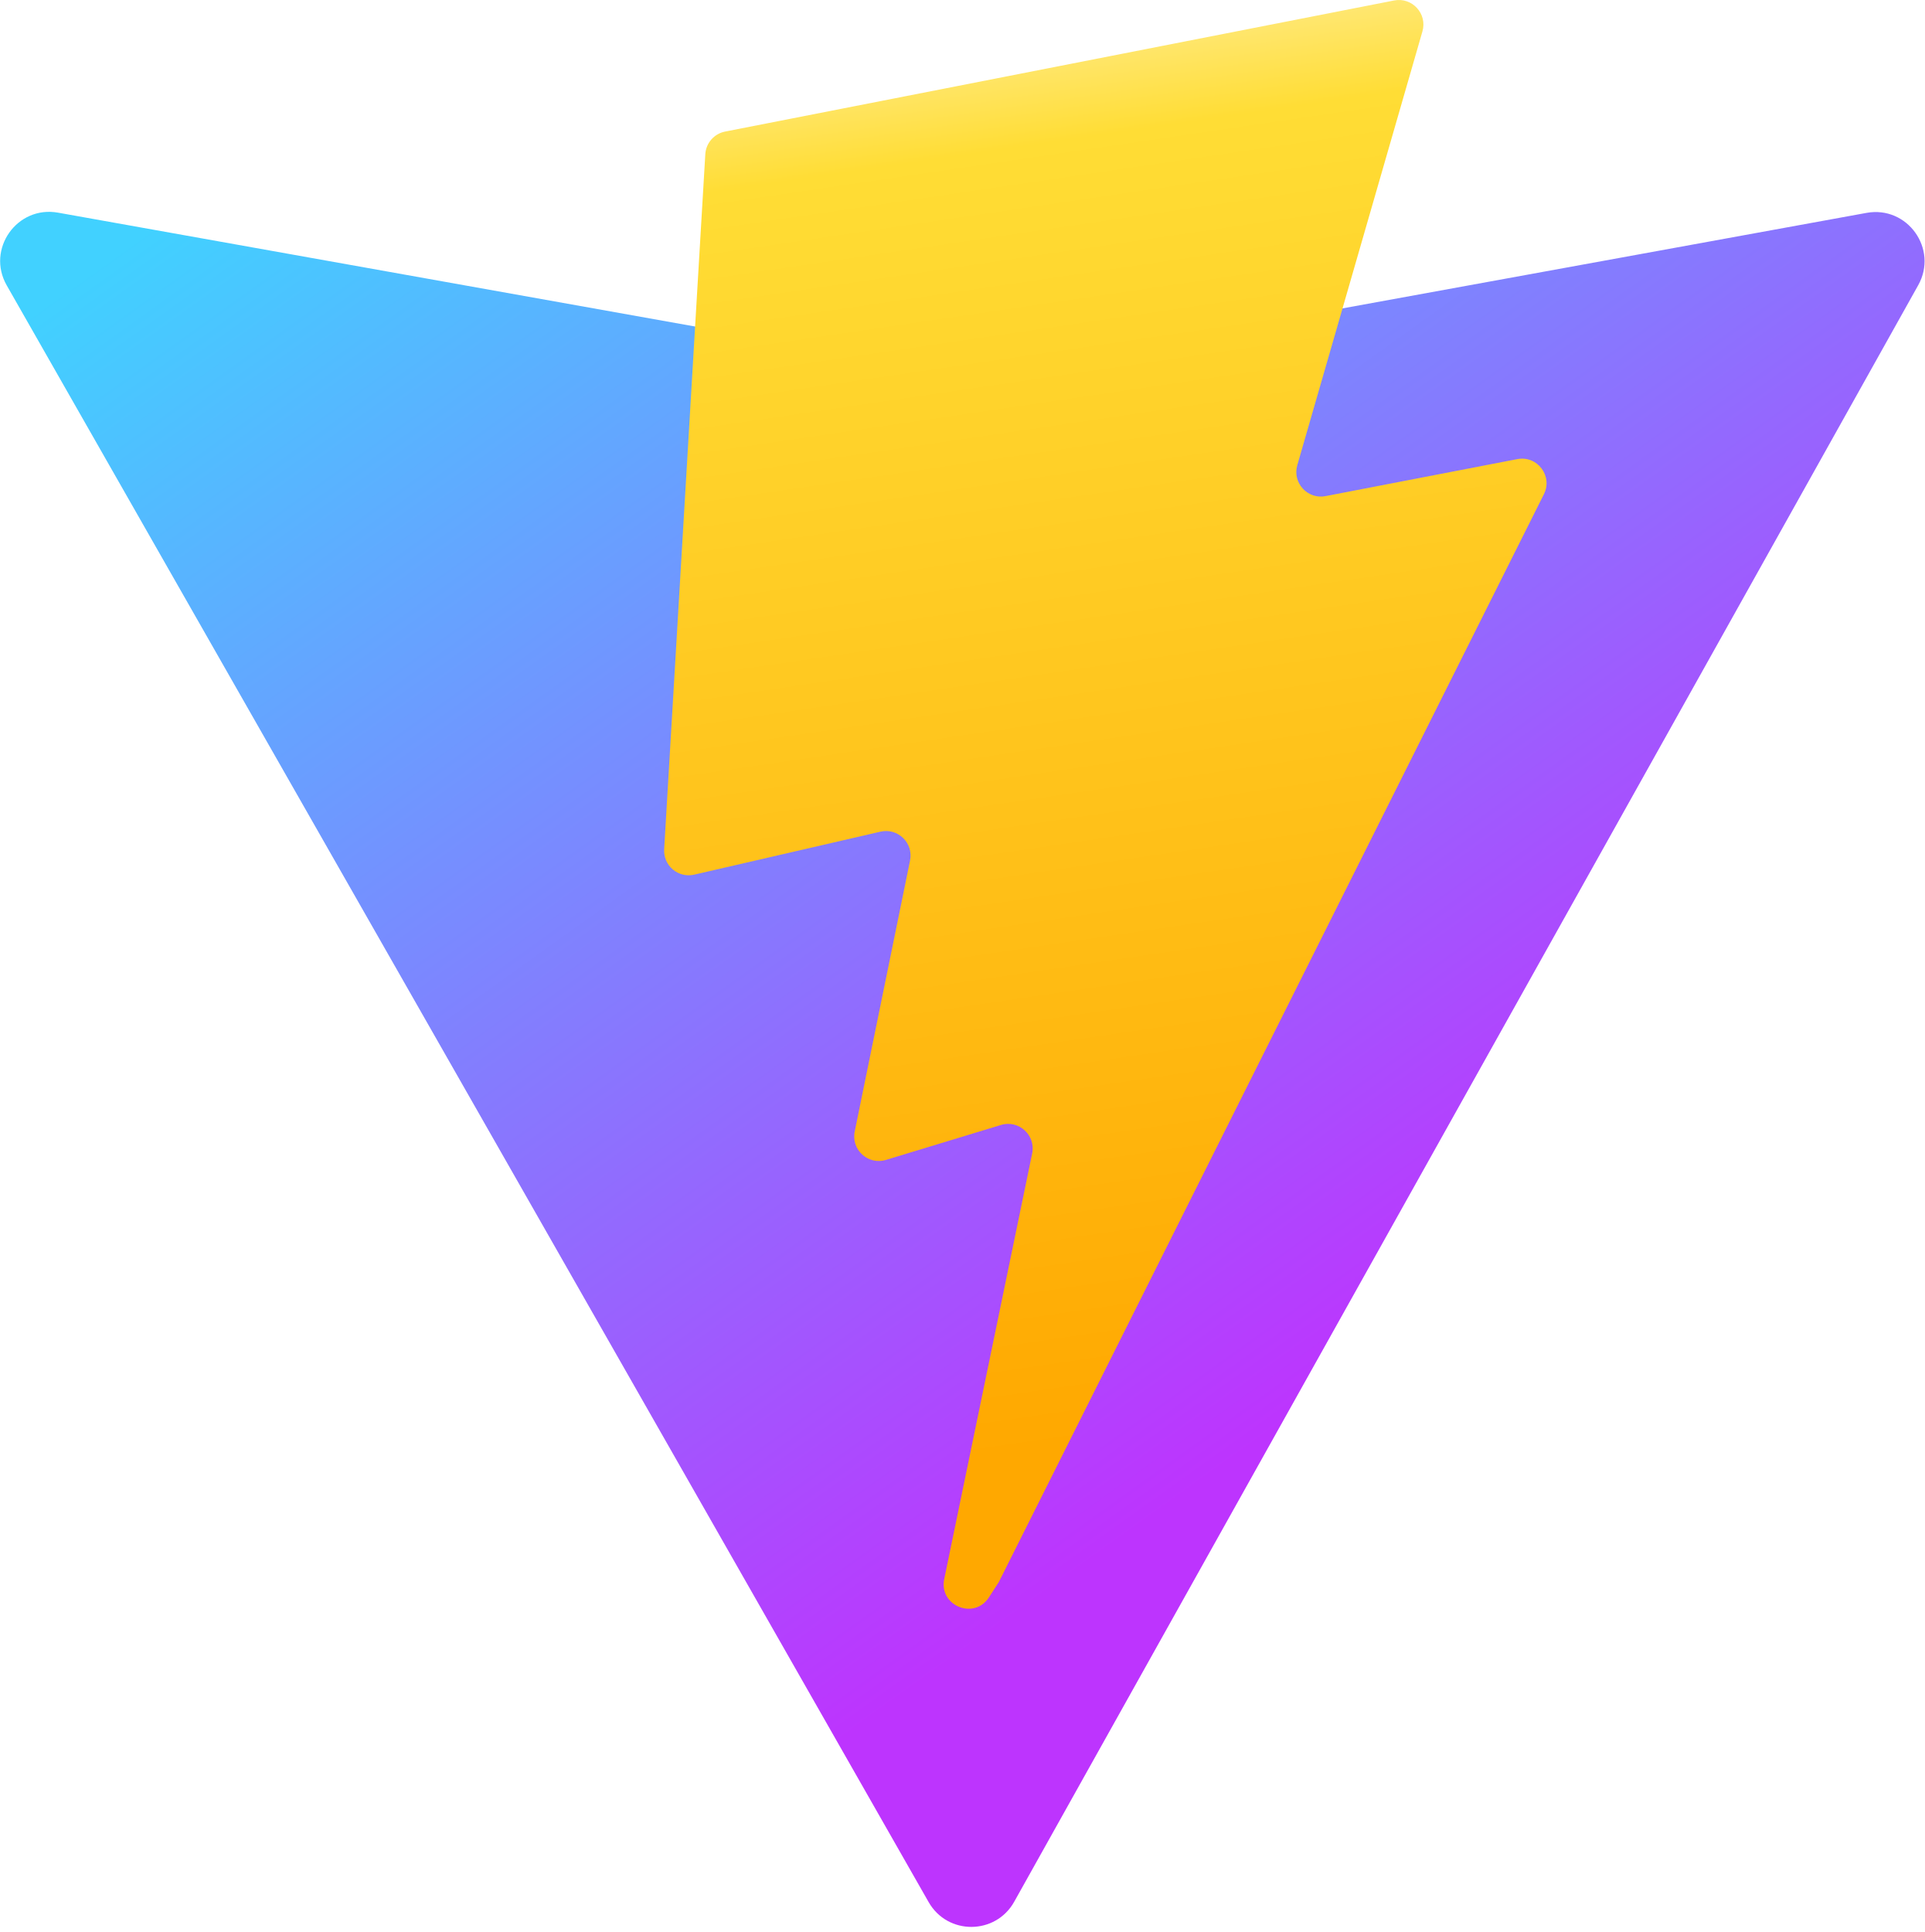
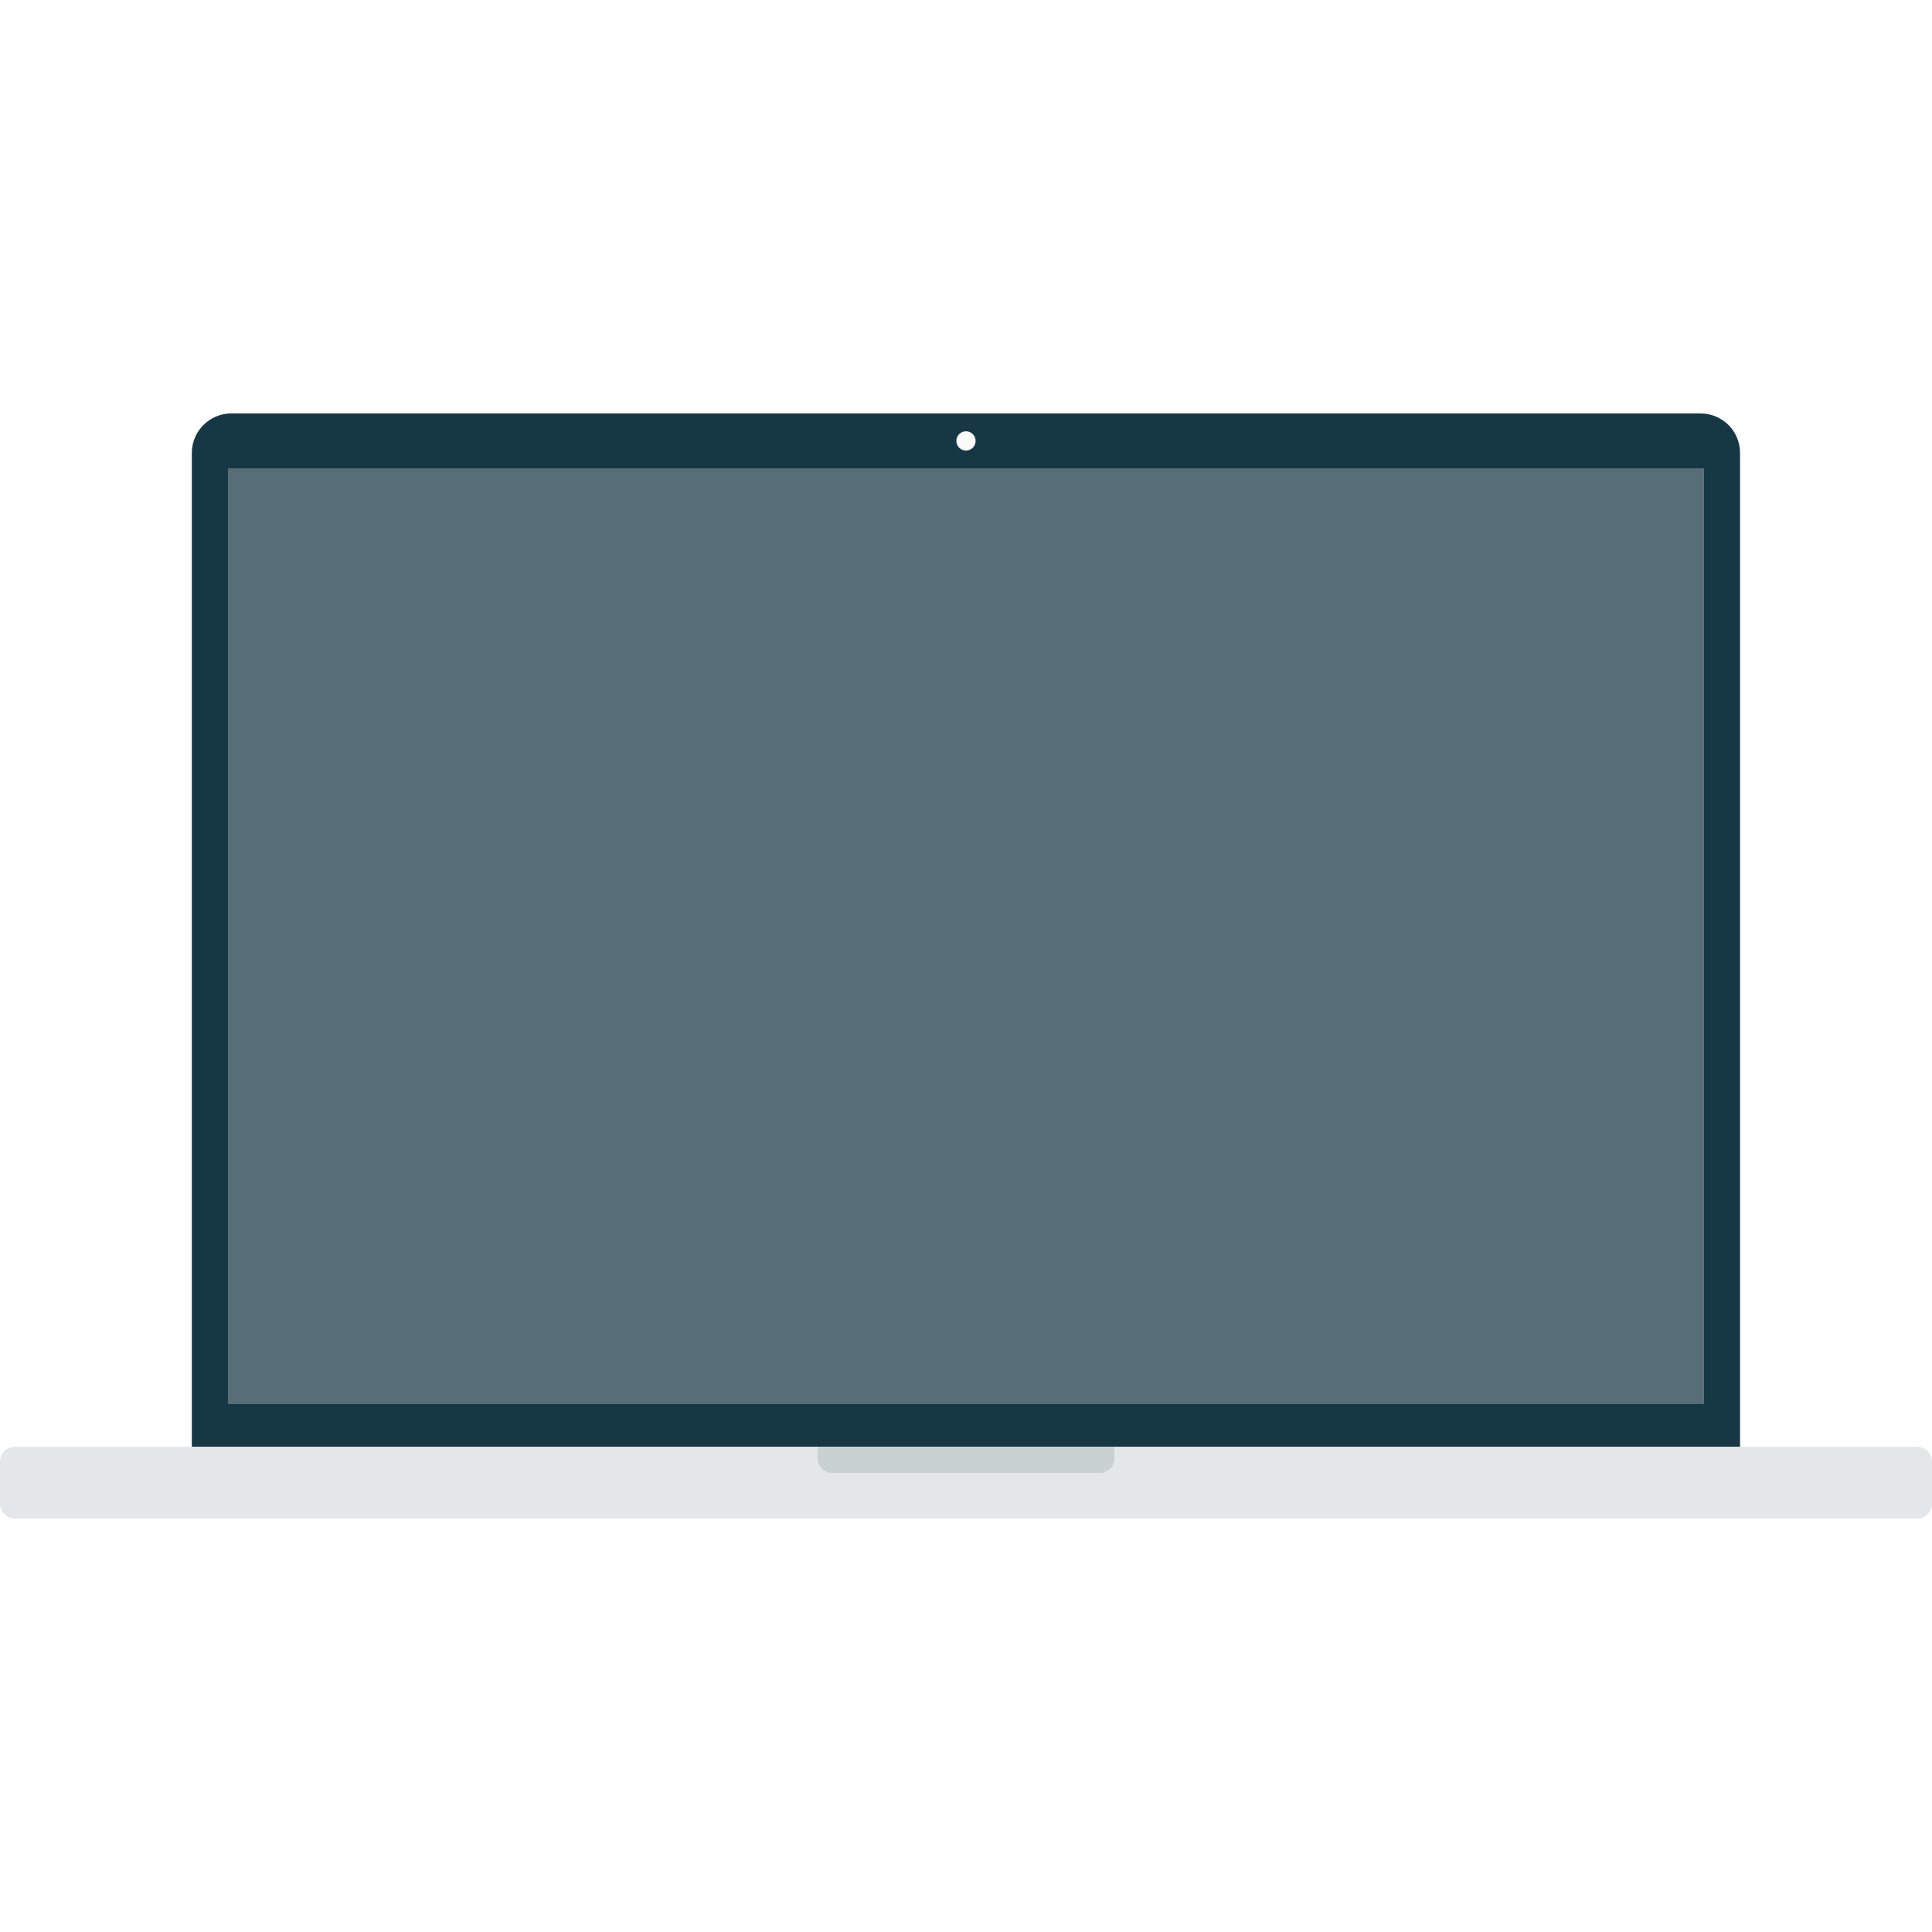
- <svg xmlns="http://www.w3.org/2000/svg" aria-hidden="true" role="img" class="iconify iconify--logos" width="31.88" height="32" preserveAspectRatio="xMidYMid meet" viewBox="0 0 256 257">
-   <defs>
-     <linearGradient id="IconifyId1813088fe1fbc01fb466" x1="-.828%" x2="57.636%" y1="7.652%" y2="78.411%">
-       <stop offset="0%" stop-color="#41D1FF" />
-       <stop offset="100%" stop-color="#BD34FE" />
-     </linearGradient>
-     <linearGradient id="IconifyId1813088fe1fbc01fb467" x1="43.376%" x2="50.316%" y1="2.242%" y2="89.03%">
-       <stop offset="0%" stop-color="#FFEA83" />
-       <stop offset="8.333%" stop-color="#FFDD35" />
-       <stop offset="100%" stop-color="#FFA800" />
-     </linearGradient>
-   </defs>
-   <path fill="url(#IconifyId1813088fe1fbc01fb466)" d="M255.153 37.938L134.897 252.976c-2.483 4.44-8.862 4.466-11.382.048L.875 37.958c-2.746-4.814 1.371-10.646 6.827-9.67l120.385 21.517a6.537 6.537 0 0 0 2.322-.004l117.867-21.483c5.438-.991 9.574 4.796 6.877 9.62Z" />
-   <path fill="url(#IconifyId1813088fe1fbc01fb467)" d="M185.432.063L96.44 17.501a3.268 3.268 0 0 0-2.634 3.014l-5.474 92.456a3.268 3.268 0 0 0 3.997 3.378l24.777-5.718c2.318-.535 4.413 1.507 3.936 3.838l-7.361 36.047c-.495 2.426 1.782 4.5 4.151 3.78l15.304-4.649c2.372-.72 4.652 1.36 4.15 3.788l-11.698 56.621c-.732 3.542 3.979 5.473 5.943 2.437l1.313-2.028l72.516-144.72c1.215-2.423-.88-5.186-3.54-4.672l-25.505 4.922c-2.396.462-4.435-1.77-3.759-4.114l16.646-57.705c.677-2.35-1.37-4.583-3.769-4.113Z" />
+ <svg xmlns="http://www.w3.org/2000/svg" width="800px" height="800px" viewBox="0 -23.52 109.908 109.908">
+   <g id="laptop_macbook_pro" data-name="laptop macbook pro" transform="translate(-649.324 -1577.937)">
+     <rect id="Rectangle_2" data-name="Rectangle 2" width="83.969" height="53.184" transform="translate(662.292 1581.085)" fill="#576d78" />
+     <path id="Path_7" data-name="Path 7" d="M746.076,1577.937h-83.6a2.252,2.252,0,0,0-2.24,2.244v56.543h88.076v-56.543A2.245,2.245,0,0,0,746.076,1577.937Zm.186,56.332h-83.97v-53.184h83.97Z" fill="#163844" />
+     <g id="Group_2" data-name="Group 2">
+       <path id="Path_8" data-name="Path 8" d="M759.232,1639.962a.84.84,0,0,1-.845.84H650.162a.837.837,0,0,1-.838-.84v-2.4a.837.837,0,0,1,.838-.836H758.387a.84.84,0,0,1,.845.836Z" fill="#e4e7e7" />
+     </g>
+     <path id="Path_9" data-name="Path 9" d="M704.825,1579.505a.548.548,0,1,1-.548-.553A.549.549,0,0,1,704.825,1579.505Z" fill="#fbfbfb" />
+     <path id="Path_10" data-name="Path 10" d="M695.832,1636.724v.652a.841.841,0,0,0,.84.836h15.21a.843.843,0,0,0,.838-.836v-.652Z" fill="#c9d1d1" />
+   </g>
</svg>
